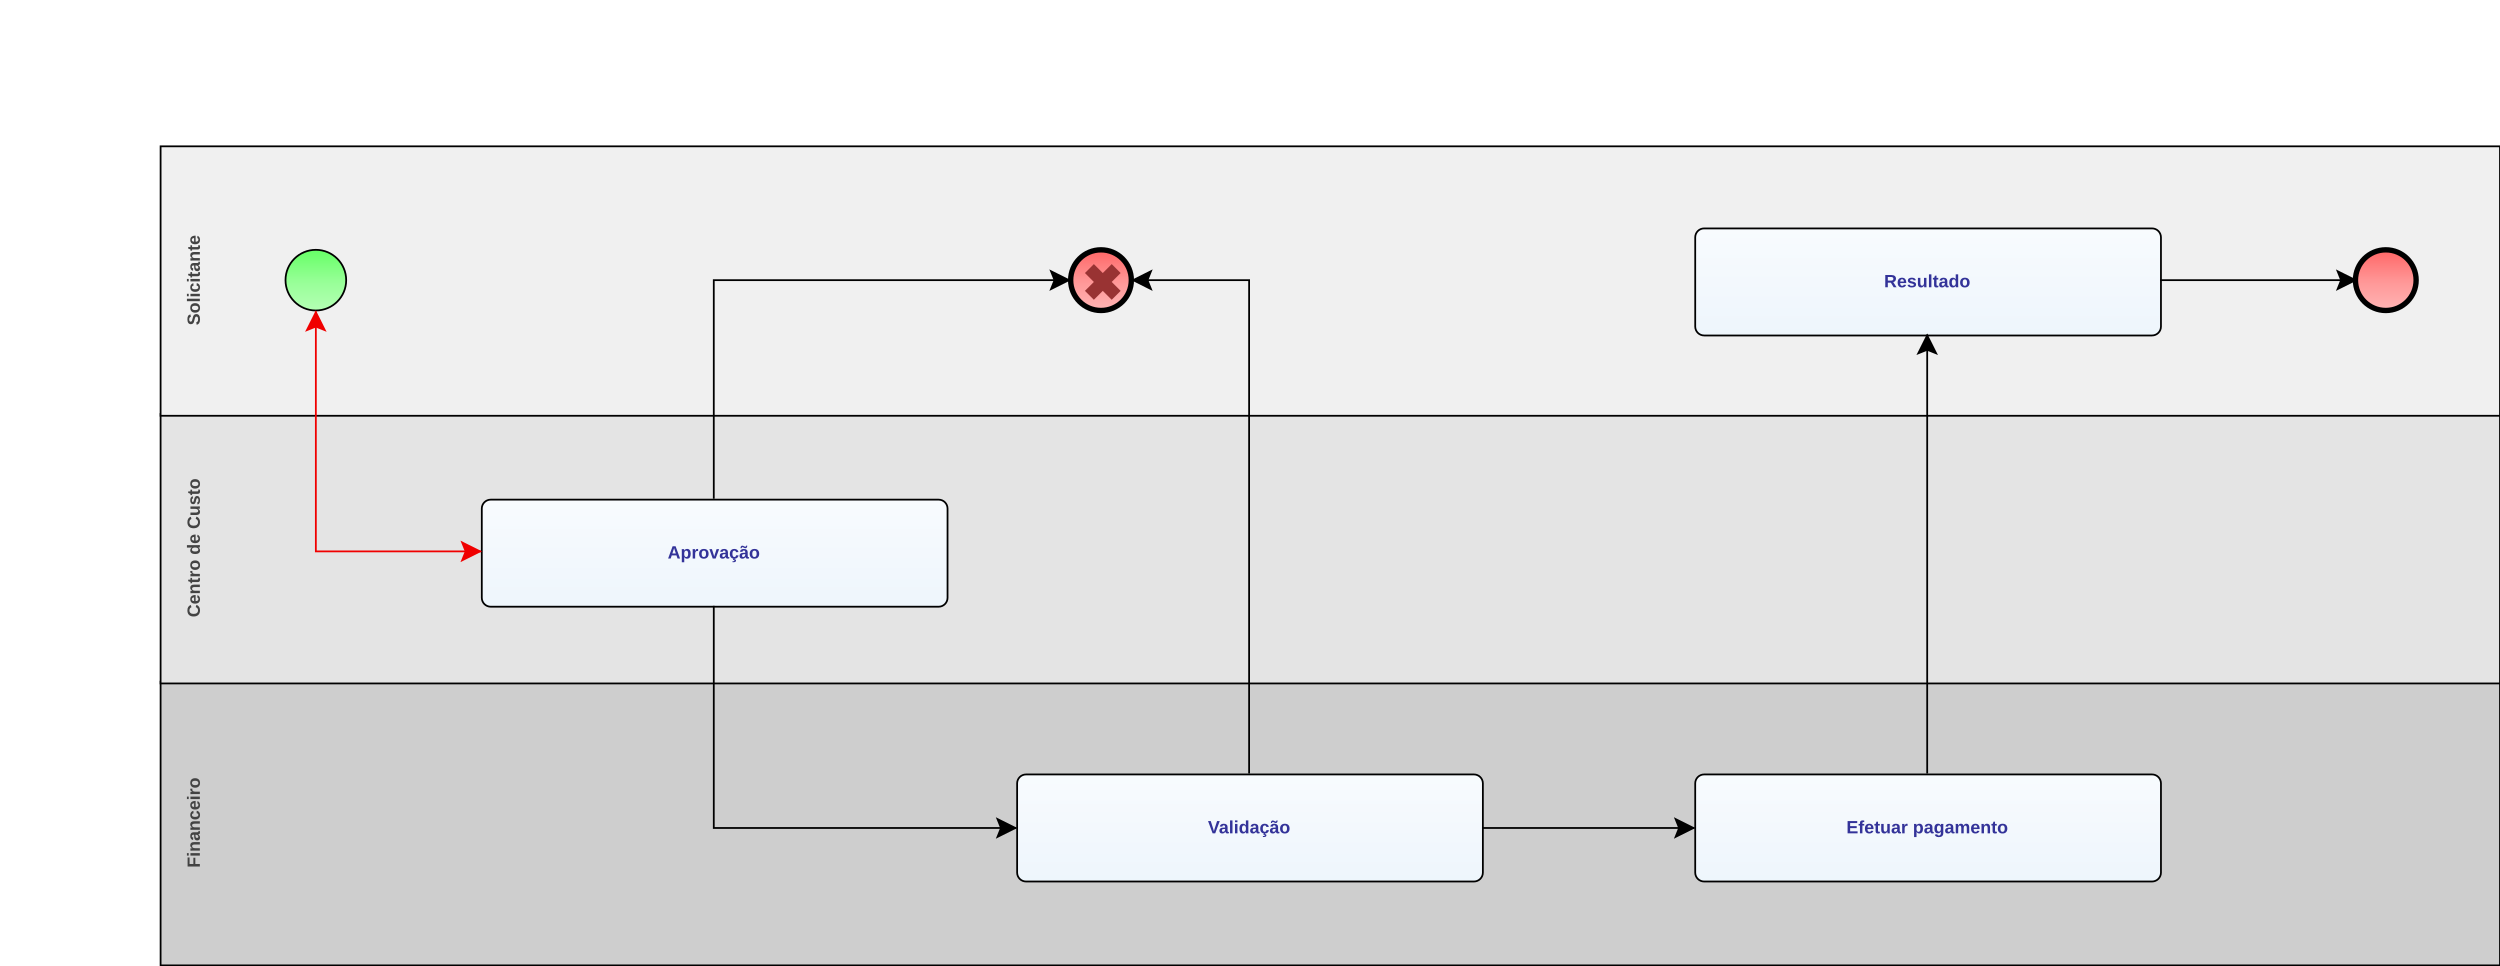
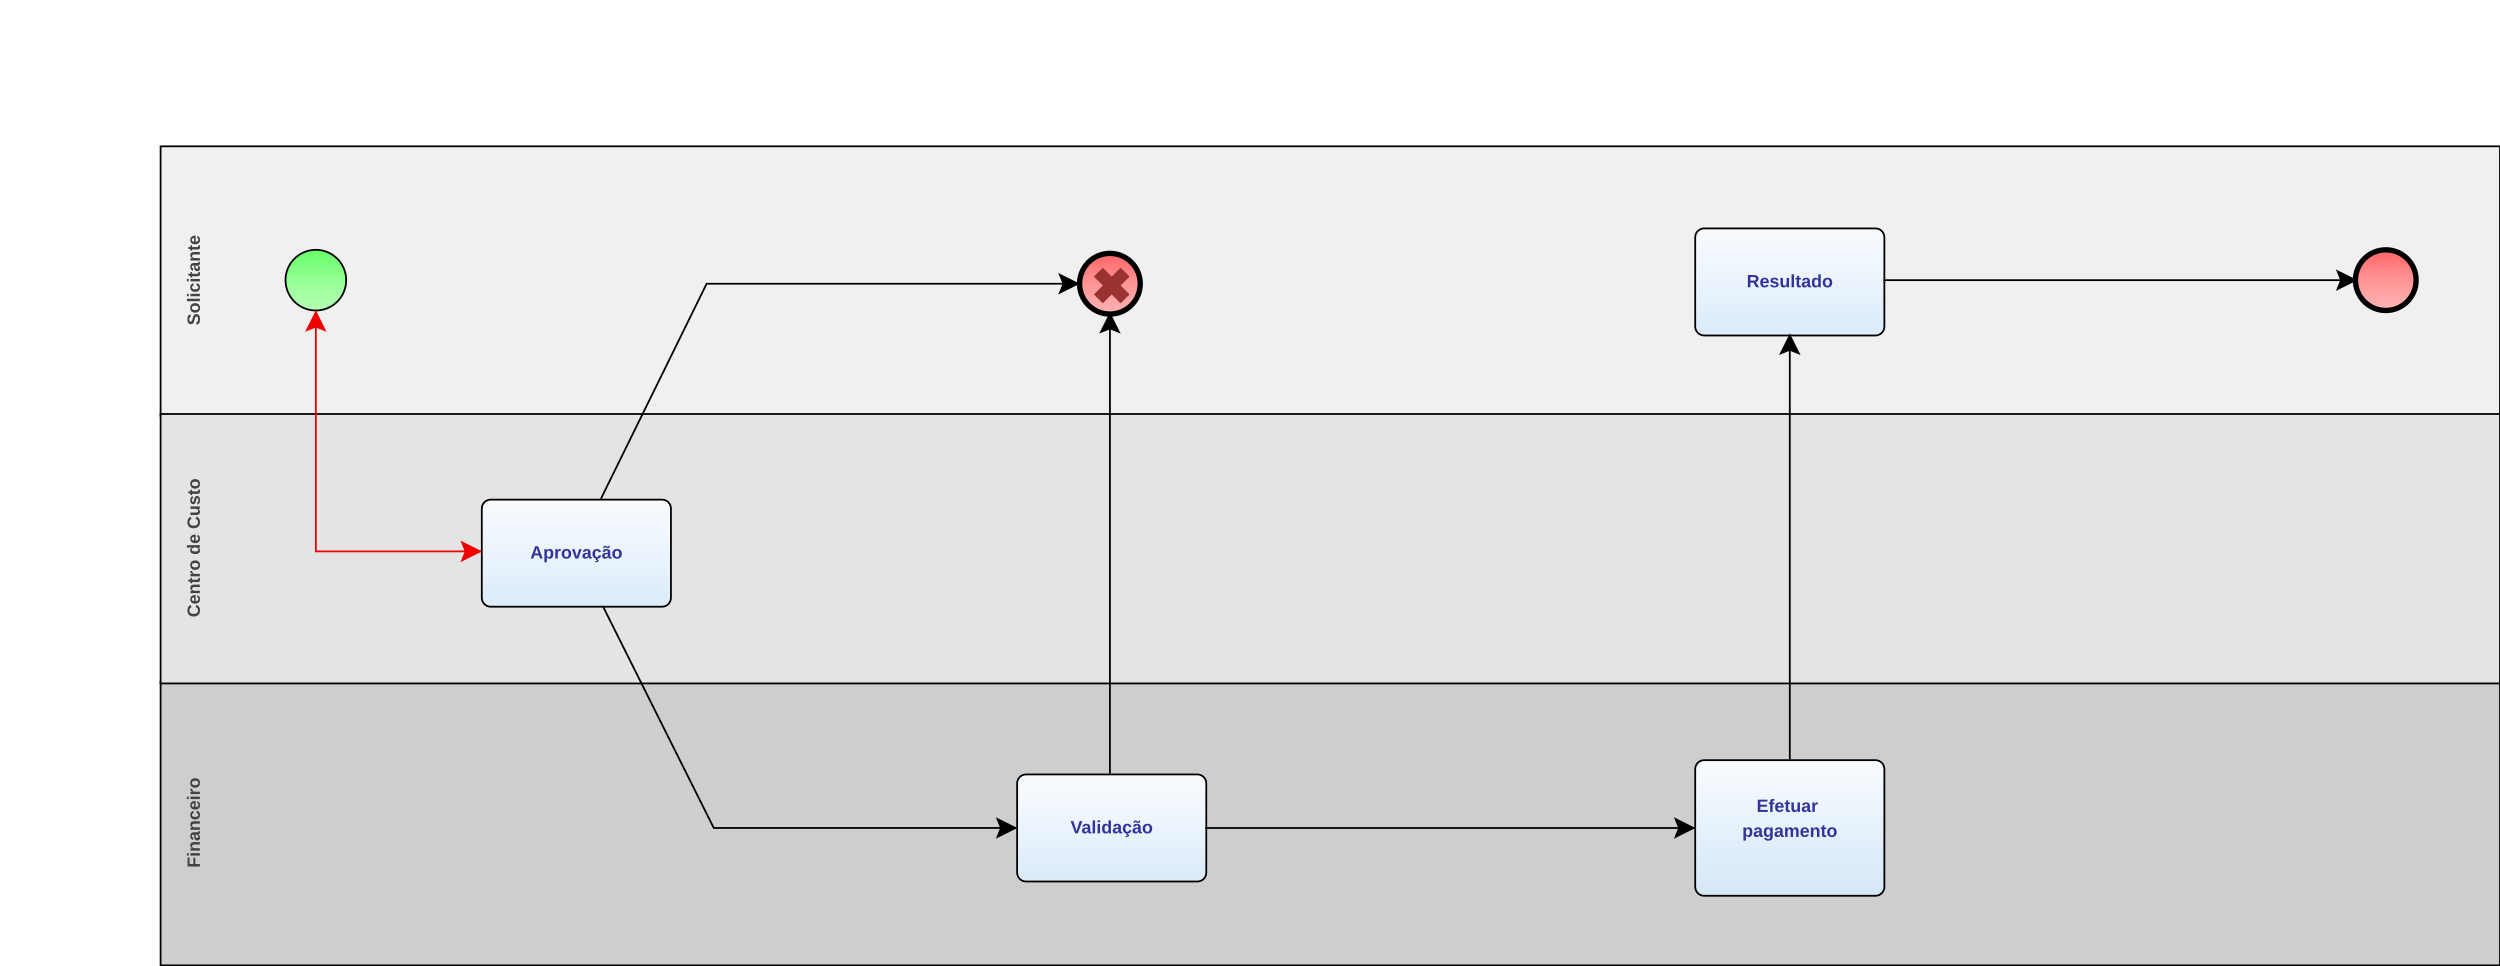
<svg xmlns="http://www.w3.org/2000/svg" xmlns:xlink="http://www.w3.org/1999/xlink" style="stroke-dasharray:none; shape-rendering:auto; font-family:'Arial'; text-rendering:auto; fill-opacity:1; color-interpolation:auto; color-rendering:auto; font-size:12; fill:black; stroke:black; image-rendering:auto; stroke-miterlimit:10; stroke-linecap:square; stroke-linejoin:miter; font-style:normal; stroke-width:1; stroke-dashoffset:0; font-weight:normal; stroke-opacity:1;" contentScriptType="text/ecmascript" preserveAspectRatio="xMidYMid meet" zoomAndPan="magnify" version="1.0" contentStyleType="text/css" xml:xlink="http://www.w3.org/1999/xlink" width="1401" height="541">
+   <rect x="90" y="82" width="1311" height="151" ry="0" rx="0" style="stroke:#000000; fill:#F0F0F0" />
+   <g componentSequence="16">
+     <text x="-157" y="98" transform="rotate(270)" text-anchor="middle" style="font-weight:bold;font-size:10px;stroke:none; fill:#434343">
+       <tspan dy="14" x="-157">Solicitante</tspan>
+     </text>
+   </g>
  <rect x="90" y="382" width="1311" height="159" ry="0" rx="0" style="stroke:#000000; fill:#CECECE" />
  <g componentSequence="18">
    <text x="-461" y="98" transform="rotate(270)" text-anchor="middle" style="font-weight:bold;font-size:10px;stroke:none; fill:#434343">
      <tspan dy="14" x="-461">Financeiro</tspan>
    </text>
  </g>
  <rect x="90" y="232" width="1311" height="151" ry="0" rx="0" style="stroke:#000000; fill:#E4E4E4" />
  <g componentSequence="17">
    <text x="-307" y="98" transform="rotate(270)" text-anchor="middle" style="font-weight:bold;font-size:10px;stroke:none; fill:#434343">
      <tspan dy="14" x="-307">Centro de Custo</tspan>
    </text>
  </g>
-   <rect x="90" y="82" width="1311" height="151" ry="0" rx="0" style="stroke:#000000; fill:#F0F0F0" />
-   <g componentSequence="16">
-     <text x="-157" y="98" transform="rotate(270)" text-anchor="middle" style="font-weight:bold;font-size:10px;stroke:none; fill:#434343">
-       <tspan dy="14" x="-157">Solicitante</tspan>
-     </text>
-   </g>
  <g sequence="1">
-     <ellipse cx="177" cy="157" rx="17" ry="17" stroke-width="1" style="fill:url(#linearGradient66FF6696FF96B6FFB6_395172641);" stroke="336633" />
+     <ellipse cx="177" cy="157" rx="17" ry="17" stroke-width="1" style="fill:url(#linearGradient66FF6696FF96B6FFB6_1852767729);" stroke="336633" />
  </g>
  <g sequence="2">
-     <rect x="270" y="280" width="261" height="60" ry="5" rx="5" style="fill:url(#linearGradientF8FBFEEDF5FCDEEDFAD4E7F8E2E5E9_424290208);" stroke="191970" />
+     <rect x="270" y="280" width="106" height="60" ry="5" rx="5" style="fill:url(#linearGradientF8FBFEEDF5FCDEEDFAD4E7F8E2E5E9_1621696076);" stroke="191970" />
  </g>
  <g componentSequence="2">
-     <text x="400" y="299" text-anchor="middle" style="font-weight:bold;font-size:10px;stroke:none; fill:#333399">
-       <tspan dy="14" x="400">Aprovação</tspan>
+     <text x="323" y="299" text-anchor="middle" style="font-weight:bold;font-size:10px;stroke:none; fill:#333399">
+       <tspan dy="14" x="323">Aprovação</tspan>
    </text>
  </g>
  <g sequence="3">
-     <rect x="570" y="434" width="261" height="60" ry="5" rx="5" style="fill:url(#linearGradientF8FBFEEDF5FCDEEDFAD4E7F8E2E5E9_494252113);" stroke="191970" />
+     <rect x="570" y="434" width="106" height="60" ry="5" rx="5" style="fill:url(#linearGradientF8FBFEEDF5FCDEEDFAD4E7F8E2E5E9_1687590529);" stroke="191970" />
  </g>
  <g componentSequence="3">
-     <text x="700" y="453" text-anchor="middle" style="font-weight:bold;font-size:10px;stroke:none; fill:#333399">
-       <tspan dy="14" x="700">Validação</tspan>
+     <text x="623" y="453" text-anchor="middle" style="font-weight:bold;font-size:10px;stroke:none; fill:#333399">
+       <tspan dy="14" x="623">Validação</tspan>
    </text>
  </g>
  <g sequence="4">
-     <rect x="950" y="434" width="261" height="60" ry="5" rx="5" style="fill:url(#linearGradientF8FBFEEDF5FCDEEDFAD4E7F8E2E5E9_1484205467);" stroke="191970" />
+     <rect x="950" y="426" width="106" height="76" ry="5" rx="5" style="fill:url(#linearGradientF8FBFEEDF5FCDEEDFAD4E7F8E2E5E9_563352695);" stroke="191970" />
  </g>
  <g componentSequence="4">
-     <text x="1080" y="453" text-anchor="middle" style="font-weight:bold;font-size:10px;stroke:none; fill:#333399">
-       <tspan dy="14" x="1080">Efetuar pagamento</tspan>
+     <text x="1003" y="441" text-anchor="middle" style="font-weight:bold;font-size:10px;stroke:none; fill:#333399">
+       <tspan dy="14" x="1003">Efetuar</tspan>
+       <tspan dy="14" x="1003">pagamento</tspan>
    </text>
  </g>
  <g sequence="8">
-     <rect x="950" y="128" width="261" height="60" ry="5" rx="5" style="fill:url(#linearGradientF8FBFEEDF5FCDEEDFAD4E7F8E2E5E9_559591783);" stroke="191970" />
+     <rect x="950" y="128" width="106" height="60" ry="5" rx="5" style="fill:url(#linearGradientF8FBFEEDF5FCDEEDFAD4E7F8E2E5E9_948757697);" stroke="191970" />
  </g>
  <g componentSequence="8">
-     <text x="1080" y="147" text-anchor="middle" style="font-weight:bold;font-size:10px;stroke:none; fill:#333399">
-       <tspan dy="14" x="1080">Resultado</tspan>
+     <text x="1003" y="147" text-anchor="middle" style="font-weight:bold;font-size:10px;stroke:none; fill:#333399">
+       <tspan dy="14" x="1003">Resultado</tspan>
    </text>
  </g>
  <g sequence="9">
-     <ellipse cx="617" cy="157" rx="17" ry="17" stroke-width="3" style="fill:url(#linearGradientFF6666FF9696FFB6B6_1776678347);" stroke="993333" />
+     <ellipse cx="622" cy="159" rx="17" ry="17" stroke-width="3" style="fill:url(#linearGradientFF6666FF9696FFB6B6_285202146);" stroke="993333" />
  </g>
  <g sequence="9">
-     <polygon points=" 608 153 613 148 618 153 623 148 628 153 623 158 628 163 623 168 618 163 613 168 608 163 613 158" style="stroke:none; fill:#993333" />
+     <polygon points=" 613 155 618 150 623 155 628 150 633 155 628 160 633 165 628 170 623 165 618 170 613 165 618 160" style="stroke:none; fill:#993333" />
  </g>
  <g sequence="14">
-     <ellipse cx="1337" cy="157" rx="17" ry="17" stroke-width="3" style="fill:url(#linearGradientFF6666FF9696FFB6B6_1495414686);" stroke="993333" />
+     <ellipse cx="1337" cy="157" rx="17" ry="17" stroke-width="3" style="fill:url(#linearGradientFF6666FF9696FFB6B6_1074624738);" stroke="993333" />
  </g>
  <g componentSequence="5">
    <text x="187" y="288" style="font-size:10px;font-weight:none;stroke:none; fill:#333399" text-anchor="left" />
  </g>
  <g componentSequence="6">
-     <text x="433" y="464" style="font-size:10px;font-weight:none;stroke:none; fill:#333399" text-anchor="left" />
+     <text x="425" y="464" style="font-size:10px;font-weight:none;stroke:none; fill:#333399" text-anchor="left" />
  </g>
  <g componentSequence="7">
-     <text x="900" y="464" style="font-size:10px;font-weight:none;stroke:none; fill:#333399" text-anchor="left" />
+     <text x="823" y="464" style="font-size:10px;font-weight:none;stroke:none; fill:#333399" text-anchor="left" />
  </g>
  <g componentSequence="10">
-     <text x="1090" y="311" style="font-size:10px;font-weight:none;stroke:none; fill:#333399" text-anchor="left" />
+     <text x="1013" y="307" style="font-size:10px;font-weight:none;stroke:none; fill:#333399" text-anchor="left" />
  </g>
  <g componentSequence="12">
-     <text x="449" y="157" style="font-size:10px;font-weight:none;stroke:none; fill:#333399" text-anchor="left" />
+     <text x="443" y="159" style="font-size:10px;font-weight:none;stroke:none; fill:#333399" text-anchor="left" />
  </g>
  <g componentSequence="13">
-     <text x="710" y="263" style="font-size:10px;font-weight:none;stroke:none; fill:#333399" text-anchor="left" />
+     <text x="632" y="305" style="font-size:10px;font-weight:none;stroke:none; fill:#333399" text-anchor="left" />
  </g>
  <g componentSequence="15">
-     <text x="1275" y="157" style="font-size:10px;font-weight:none;stroke:none; fill:#333399" text-anchor="left" />
+     <text x="1198" y="157" style="font-size:10px;font-weight:none;stroke:none; fill:#333399" text-anchor="left" />
  </g>
  <path style="fill:none; stroke:#F00000;stroke-width:1" d="M177.0 175.0 L177.0 309.0 L269.0 309.0" />
  <polygon style="fill:#F00000; stroke:#F00000;" points=" 259 304 269 309 259 314 261 309" />
  <polygon style="fill:#F00000; stroke:#F00000;" points=" 172 185 177 175 182 185 177 183" />
-   <path style="fill:none; stroke:#000000;stroke-width:1" d="M400.0 340.0 L400.0 464.0 L569.0 464.0" />
+   <path style="fill:none; stroke:#000000;stroke-width:1" d="M338.0 340.0 L400.0 464.0 L569.0 464.0" />
  <polygon style="fill:#000000; stroke:#000000;" points=" 559 459 569 464 559 469 561 464" />
-   <path style="fill:none; stroke:#000000;stroke-width:1" d="M831.0 464.0 L949.0 464.0" />
+   <path style="fill:none; stroke:#000000;stroke-width:1" d="M337.0 279.0 L396.0 159.0 L604.0 159.0" />
+   <polygon style="fill:#000000; stroke:#000000;" points=" 594 154 604 159 594 164 596 159" />
+   <path style="fill:none; stroke:#000000;stroke-width:1" d="M676.0 464.0 L949.0 464.0" />
  <polygon style="fill:#000000; stroke:#000000;" points=" 939 459 949 464 939 469 941 464" />
-   <path style="fill:none; stroke:#000000;stroke-width:1" d="M1080.0 433.0 L1080.0 188.0" />
-   <polygon style="fill:#000000; stroke:#000000;" points=" 1075 198 1080 188 1085 198 1080 196" />
-   <path style="fill:none; stroke:#000000;stroke-width:1" d="M400.0 279.0 L400.0 157.0 L599.0 157.0" />
-   <polygon style="fill:#000000; stroke:#000000;" points=" 589 152 599 157 589 162 591 157" />
-   <path style="fill:none; stroke:#000000;stroke-width:1" d="M700.0 433.0 L700.0 157.0 L635.0 157.0" />
-   <polygon style="fill:#000000; stroke:#000000;" points=" 645 162 635 157 645 152 643 157" />
-   <path style="fill:none; stroke:#000000;stroke-width:1" d="M1211.0 157.0 L1320.0 157.0" />
+   <path style="fill:none; stroke:#000000;stroke-width:1" d="M622.0 433.0 L622.0 176.0" />
+   <polygon style="fill:#000000; stroke:#000000;" points=" 617 186 622 176 627 186 622 184" />
+   <path style="fill:none; stroke:#000000;stroke-width:1" d="M1003.0 425.0 L1003.0 188.0" />
+   <polygon style="fill:#000000; stroke:#000000;" points=" 998 198 1003 188 1008 198 1003 196" />
+   <path style="fill:none; stroke:#000000;stroke-width:1" d="M1056.0 157.0 L1320.0 157.0" />
  <polygon style="fill:#000000; stroke:#000000;" points=" 1310 152 1320 157 1310 162 1312 157" />
  <defs>
-     <linearGradient xlink:href="#linearGradient66FF6696FF96B6FFB6" id="linearGradient66FF6696FF96B6FFB6_395172641" x1="0" y1="140.0" x2="0" y2="175.0" gradientUnits="userSpaceOnUse" xlink:type="simple" xlink:actuate="onLoad" xlink:show="other" />
+     <linearGradient xlink:href="#linearGradient66FF6696FF96B6FFB6" id="linearGradient66FF6696FF96B6FFB6_1852767729" x1="0" y1="140.0" x2="0" y2="175.0" gradientUnits="userSpaceOnUse" xlink:type="simple" xlink:actuate="onLoad" xlink:show="other" />
    <linearGradient id="linearGradient66FF6696FF96B6FFB6">
      <stop style="stop-color:#66FF66;stop-opacity:1;" offset="0.0" id="stop66FF66" />
      <stop style="stop-color:#96FF96;stop-opacity:1;" offset="0.5" id="stop96FF96" />
      <stop style="stop-color:#B6FFB6;stop-opacity:1;" offset="1.0" id="stopB6FFB6" />
    </linearGradient>
-     <linearGradient xlink:href="#linearGradientF8FBFEEDF5FCDEEDFAD4E7F8E2E5E9" id="linearGradientF8FBFEEDF5FCDEEDFAD4E7F8E2E5E9_424290208" x1="0" y1="280.0" x2="0" y2="541.0" gradientUnits="userSpaceOnUse" xlink:type="simple" xlink:actuate="onLoad" xlink:show="other" />
+     <linearGradient xlink:href="#linearGradientF8FBFEEDF5FCDEEDFAD4E7F8E2E5E9" id="linearGradientF8FBFEEDF5FCDEEDFAD4E7F8E2E5E9_1621696076" x1="0" y1="280.0" x2="0" y2="386.0" gradientUnits="userSpaceOnUse" xlink:type="simple" xlink:actuate="onLoad" xlink:show="other" />
    <linearGradient id="linearGradientF8FBFEEDF5FCDEEDFAD4E7F8E2E5E9">
      <stop style="stop-color:#F8FBFE;stop-opacity:1;" offset="0.0" id="stopF8FBFE" />
      <stop style="stop-color:#EDF5FC;stop-opacity:1;" offset="0.25" id="stopEDF5FC" />
      <stop style="stop-color:#DEEDFA;stop-opacity:1;" offset="0.5" id="stopDEEDFA" />
      <stop style="stop-color:#D4E7F8;stop-opacity:1;" offset="0.75" id="stopD4E7F8" />
      <stop style="stop-color:#E2E5E9;stop-opacity:1;" offset="1.0" id="stopE2E5E9" />
    </linearGradient>
-     <linearGradient xlink:href="#linearGradientF8FBFEEDF5FCDEEDFAD4E7F8E2E5E9" id="linearGradientF8FBFEEDF5FCDEEDFAD4E7F8E2E5E9_494252113" x1="0" y1="434.0" x2="0" y2="695.0" gradientUnits="userSpaceOnUse" xlink:type="simple" xlink:actuate="onLoad" xlink:show="other" />
-     <linearGradient xlink:href="#linearGradientF8FBFEEDF5FCDEEDFAD4E7F8E2E5E9" id="linearGradientF8FBFEEDF5FCDEEDFAD4E7F8E2E5E9_1484205467" x1="0" y1="434.0" x2="0" y2="695.0" gradientUnits="userSpaceOnUse" xlink:type="simple" xlink:actuate="onLoad" xlink:show="other" />
-     <linearGradient xlink:href="#linearGradientF8FBFEEDF5FCDEEDFAD4E7F8E2E5E9" id="linearGradientF8FBFEEDF5FCDEEDFAD4E7F8E2E5E9_559591783" x1="0" y1="128.0" x2="0" y2="389.0" gradientUnits="userSpaceOnUse" xlink:type="simple" xlink:actuate="onLoad" xlink:show="other" />
-     <linearGradient xlink:href="#linearGradientFF6666FF9696FFB6B6" id="linearGradientFF6666FF9696FFB6B6_1776678347" x1="0" y1="140.0" x2="0" y2="175.0" gradientUnits="userSpaceOnUse" xlink:type="simple" xlink:actuate="onLoad" xlink:show="other" />
+     <linearGradient xlink:href="#linearGradientF8FBFEEDF5FCDEEDFAD4E7F8E2E5E9" id="linearGradientF8FBFEEDF5FCDEEDFAD4E7F8E2E5E9_1687590529" x1="0" y1="434.0" x2="0" y2="540.0" gradientUnits="userSpaceOnUse" xlink:type="simple" xlink:actuate="onLoad" xlink:show="other" />
+     <linearGradient xlink:href="#linearGradientF8FBFEEDF5FCDEEDFAD4E7F8E2E5E9" id="linearGradientF8FBFEEDF5FCDEEDFAD4E7F8E2E5E9_563352695" x1="0" y1="426.0" x2="0" y2="532.0" gradientUnits="userSpaceOnUse" xlink:type="simple" xlink:actuate="onLoad" xlink:show="other" />
+     <linearGradient xlink:href="#linearGradientF8FBFEEDF5FCDEEDFAD4E7F8E2E5E9" id="linearGradientF8FBFEEDF5FCDEEDFAD4E7F8E2E5E9_948757697" x1="0" y1="128.0" x2="0" y2="234.0" gradientUnits="userSpaceOnUse" xlink:type="simple" xlink:actuate="onLoad" xlink:show="other" />
+     <linearGradient xlink:href="#linearGradientFF6666FF9696FFB6B6" id="linearGradientFF6666FF9696FFB6B6_285202146" x1="0" y1="142.0" x2="0" y2="177.0" gradientUnits="userSpaceOnUse" xlink:type="simple" xlink:actuate="onLoad" xlink:show="other" />
    <linearGradient id="linearGradientFF6666FF9696FFB6B6">
      <stop style="stop-color:#FF6666;stop-opacity:1;" offset="0.0" id="stopFF6666" />
      <stop style="stop-color:#FF9696;stop-opacity:1;" offset="0.5" id="stopFF9696" />
      <stop style="stop-color:#FFB6B6;stop-opacity:1;" offset="1.0" id="stopFFB6B6" />
    </linearGradient>
-     <linearGradient xlink:href="#linearGradientFF6666FF9696FFB6B6" id="linearGradientFF6666FF9696FFB6B6_1495414686" x1="0" y1="140.0" x2="0" y2="175.0" gradientUnits="userSpaceOnUse" xlink:type="simple" xlink:actuate="onLoad" xlink:show="other" />
+     <linearGradient xlink:href="#linearGradientFF6666FF9696FFB6B6" id="linearGradientFF6666FF9696FFB6B6_1074624738" x1="0" y1="140.0" x2="0" y2="175.0" gradientUnits="userSpaceOnUse" xlink:type="simple" xlink:actuate="onLoad" xlink:show="other" />
  </defs>
</svg>
